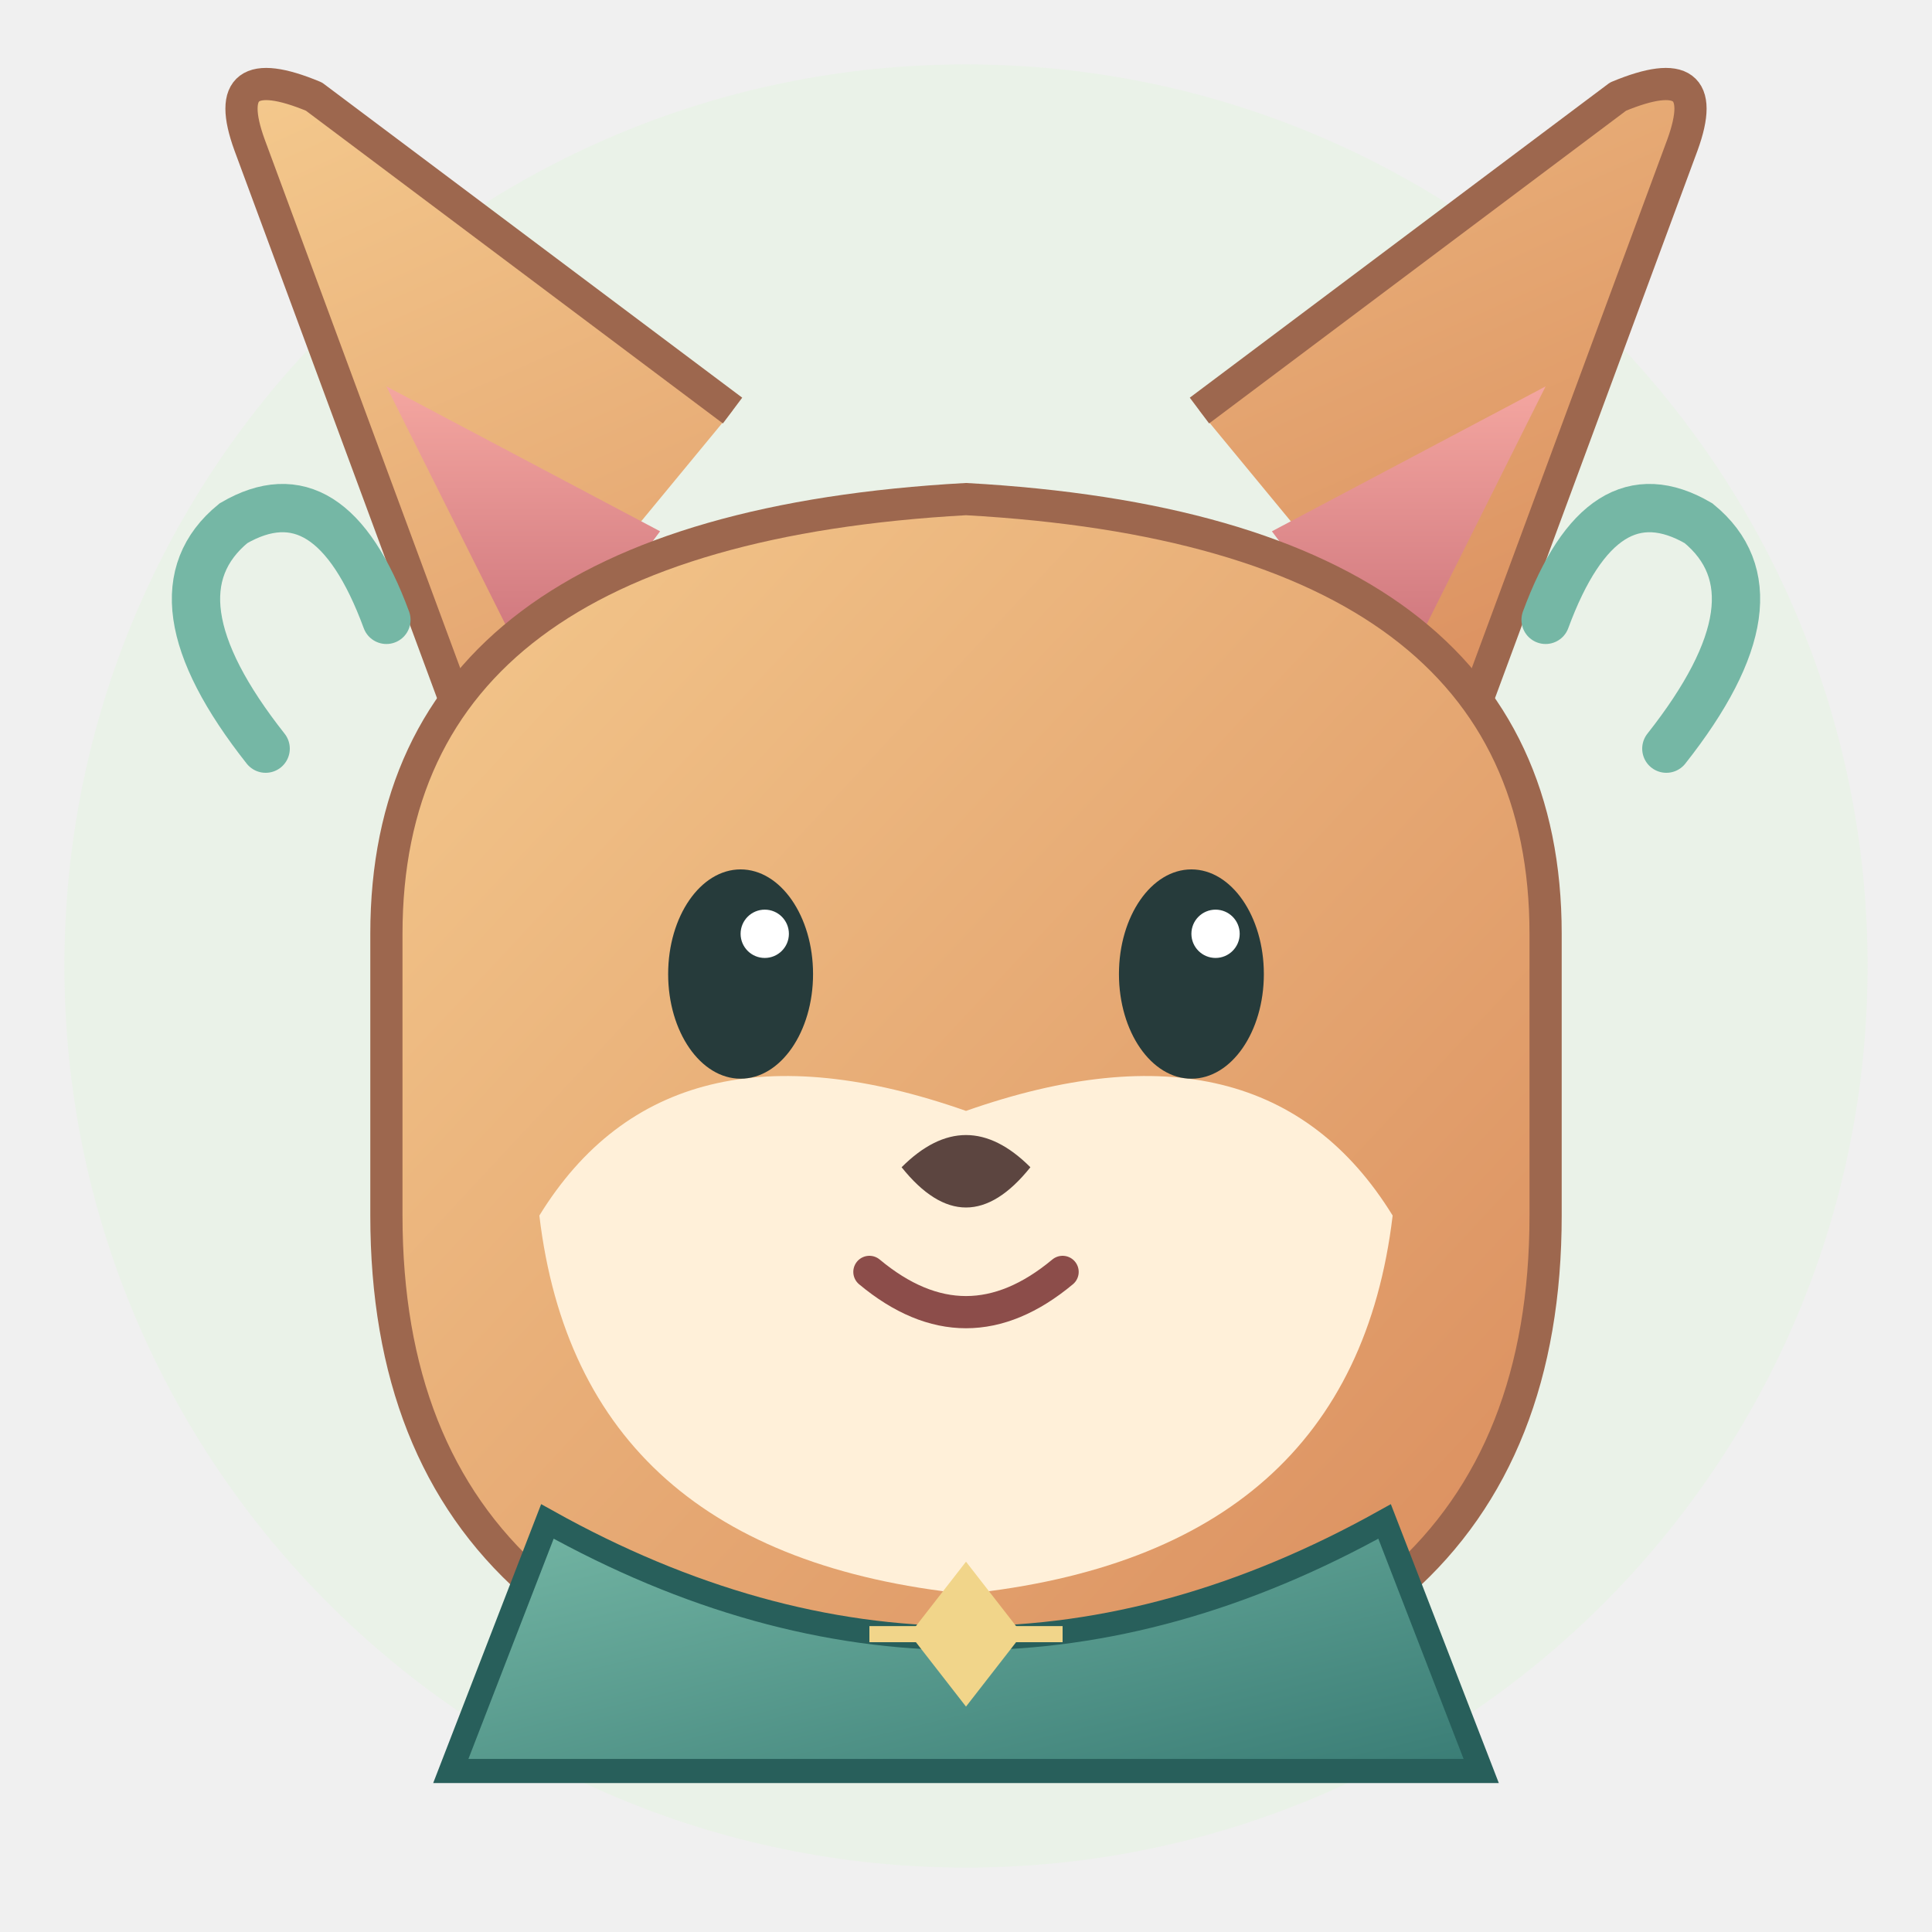
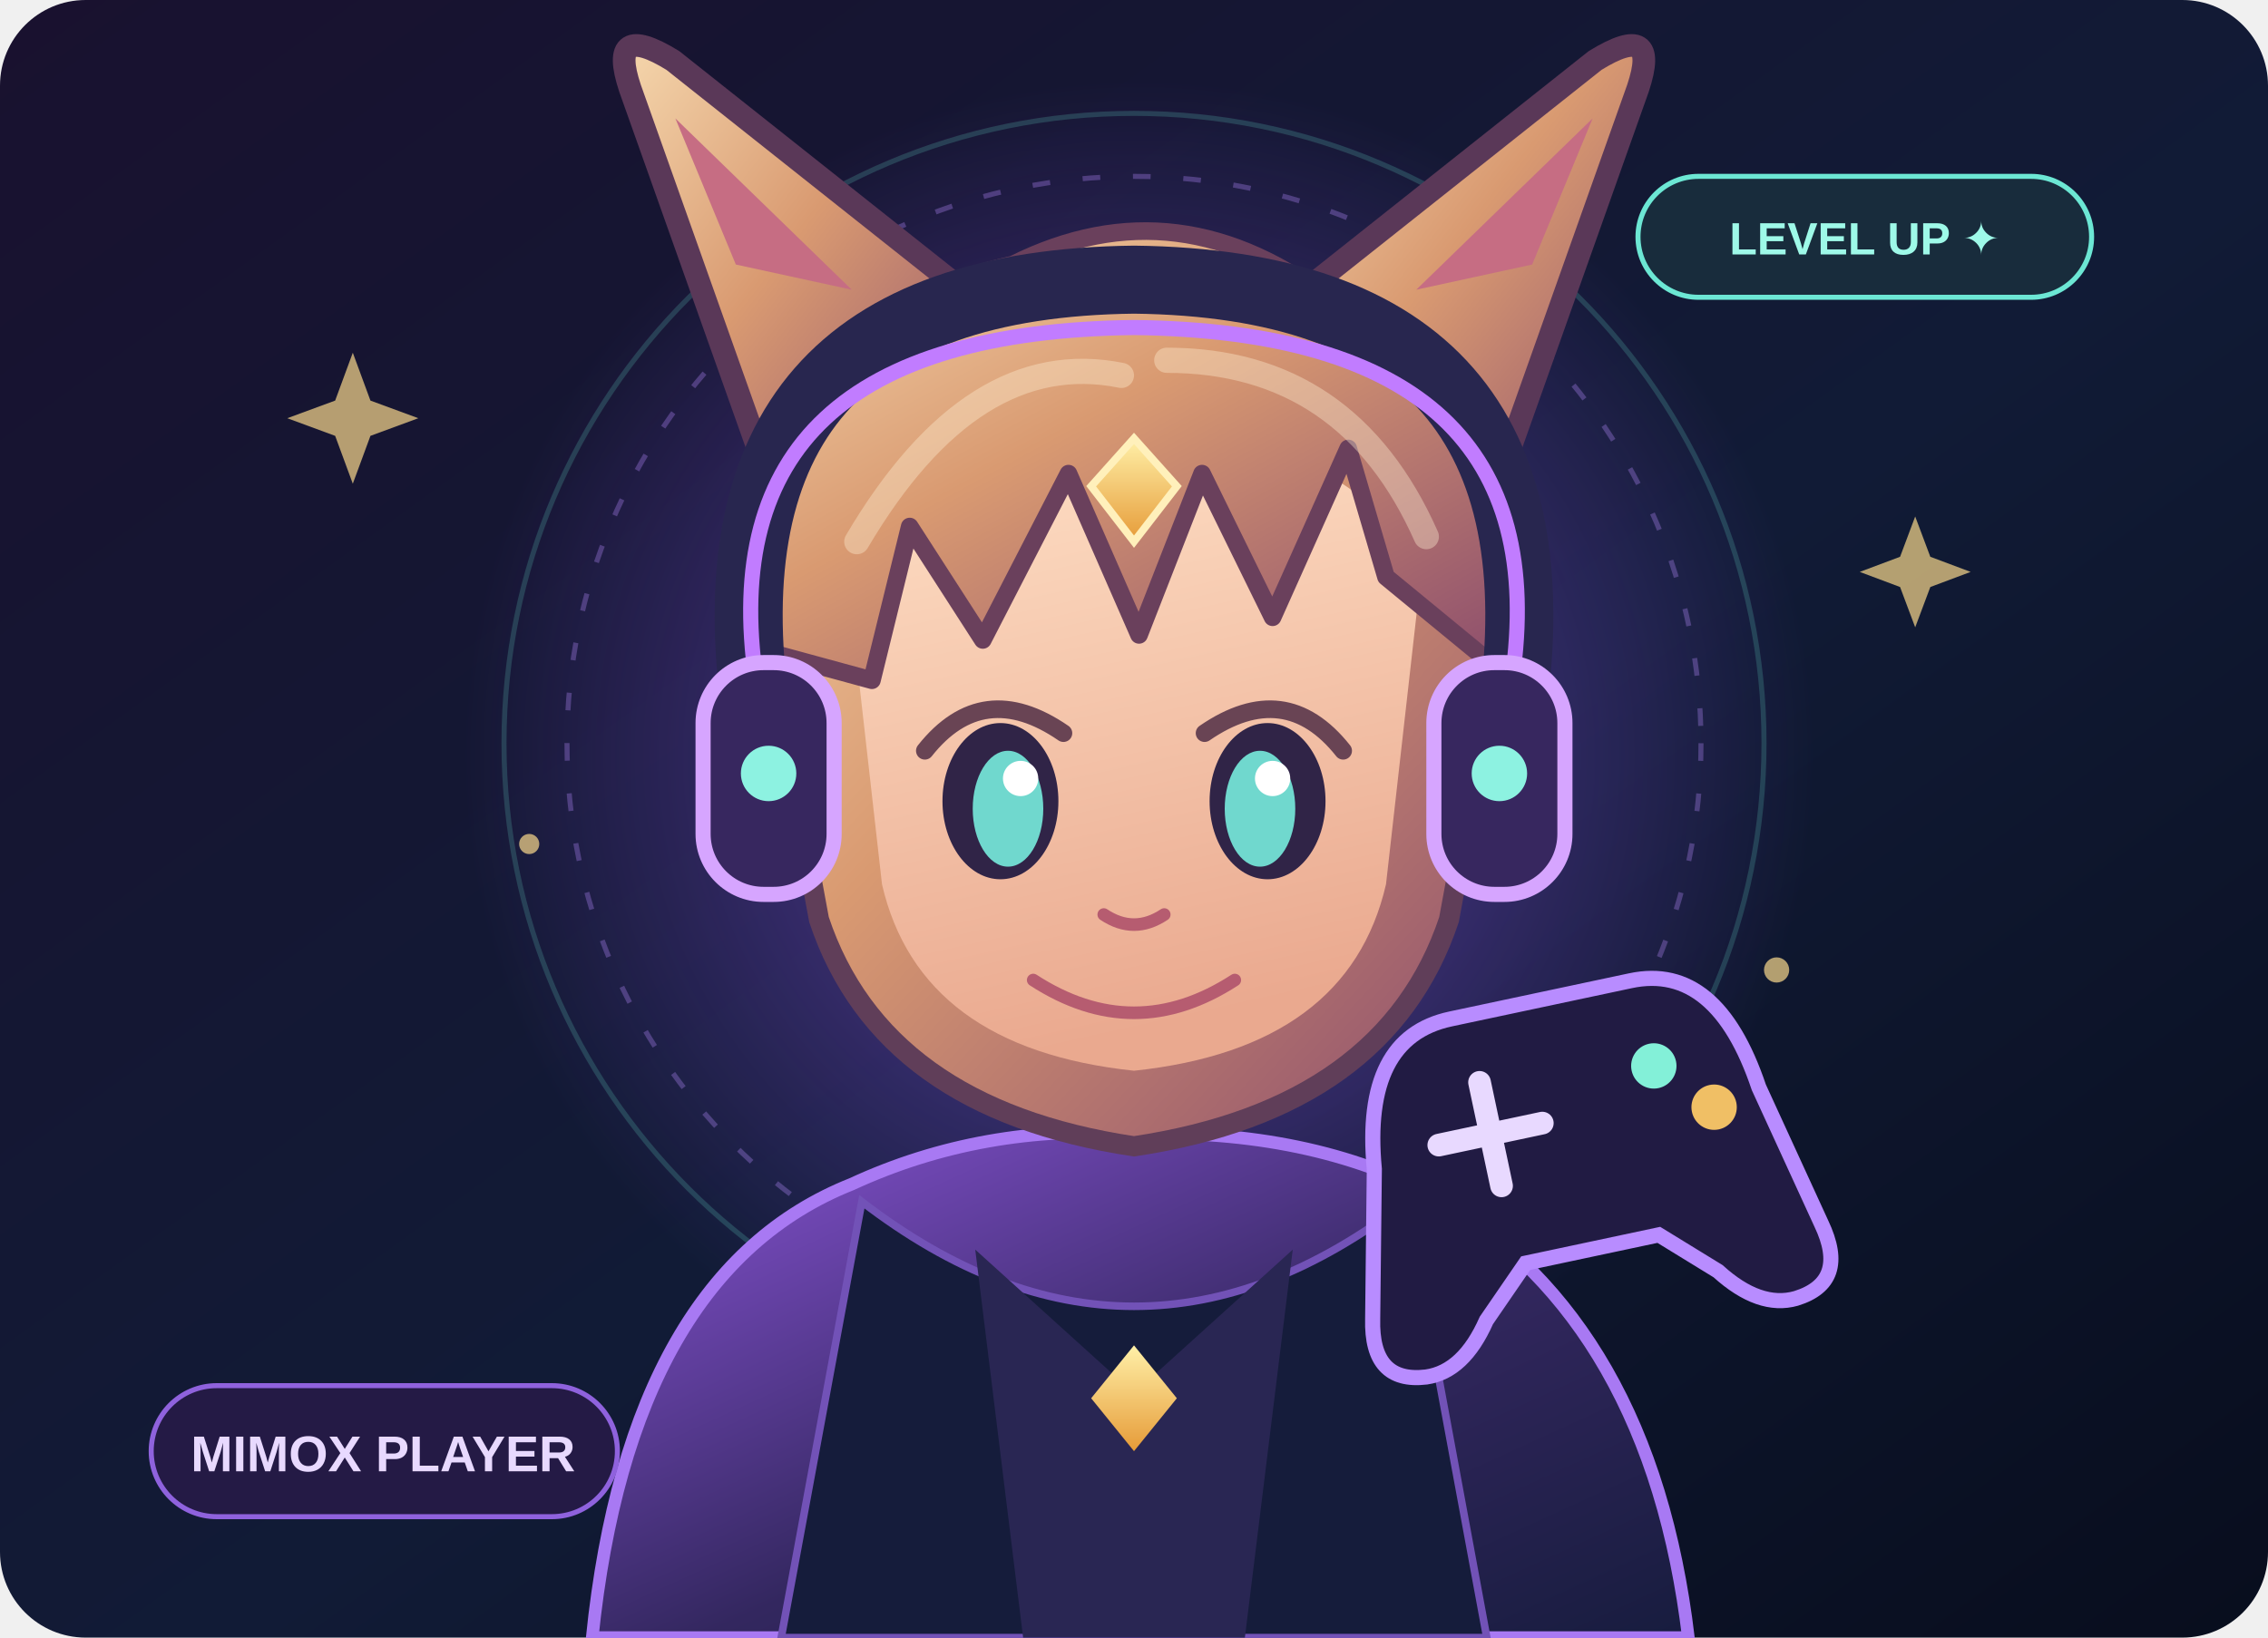
- <svg xmlns="http://www.w3.org/2000/svg" viewBox="0 0 240 240" role="img" aria-label="Mimox fennec mascot">
+ <svg xmlns="http://www.w3.org/2000/svg" viewBox="0 0 900 650" role="img" aria-label="MIMOX anime fox gamer mascot">
  <defs>
-     <linearGradient id="fur" x1="0" y1="0" x2="1" y2="1">
-       <stop stop-color="#f4c98d" />
-       <stop offset="1" stop-color="#d98b5c" />
+     <linearGradient id="bg" x2="1" y2="1">
+       <stop stop-color="#19112f" />
+       <stop offset=".55" stop-color="#111b36" />
+       <stop offset="1" stop-color="#080d1d" />
    </linearGradient>
-     <linearGradient id="ear" x1="0" y1="0" x2="0" y2="1">
-       <stop stop-color="#f4a6a0" />
-       <stop offset="1" stop-color="#c86e77" />
+     <radialGradient id="halo">
+       <stop stop-color="#9a5cff" stop-opacity=".55" />
+       <stop offset="1" stop-color="#9a5cff" stop-opacity="0" />
+     </radialGradient>
+     <linearGradient id="hair" x2=".9" y2="1">
+       <stop stop-color="#f5d7ad" />
+       <stop offset=".45" stop-color="#d99a71" />
+       <stop offset="1" stop-color="#91526d" />
    </linearGradient>
-     <linearGradient id="scarf" x1="0" y1="0" x2="1" y2="1">
-       <stop stop-color="#75b7a5" />
-       <stop offset="1" stop-color="#397c75" />
+     <linearGradient id="skin" x2=".2" y2="1">
+       <stop stop-color="#ffe1c7" />
+       <stop offset="1" stop-color="#eaa98f" />
+     </linearGradient>
+     <linearGradient id="coat" x2="1" y2="1">
+       <stop stop-color="#8b55d9" />
+       <stop offset=".55" stop-color="#33275f" />
+       <stop offset="1" stop-color="#171c3e" />
+     </linearGradient>
+     <linearGradient id="gold" x2="0" y2="1">
+       <stop stop-color="#fff0a8" />
+       <stop offset="1" stop-color="#e69b38" />
    </linearGradient>
  </defs>
-   <circle cx="120" cy="120" r="112" fill="#eaf2e8" />
-   <path d="M58 91 31 18Q27 7 39 12L91 51M182 91l27-73q4-11-8-6l-52 39" fill="url(#fur)" stroke="#9d674e" stroke-width="4" stroke-linejoin="round" />
-   <path d="m48 48 34 18-15 20zm144 0-34 18 15 20z" fill="url(#ear)" />
-   <path d="M48 116Q48 66 120 62q72 4 72 54v35q0 59-72 64-72-5-72-64z" fill="url(#fur)" stroke="#9d674e" stroke-width="4" />
-   <path d="M67 151q16-26 53-13 37-13 53 13-5 42-53 47-48-5-53-47" fill="#fff0d9" />
-   <ellipse cx="92" cy="121" rx="9" ry="13" fill="#263b3b" />
-   <ellipse cx="148" cy="121" rx="9" ry="13" fill="#263b3b" />
-   <circle cx="95" cy="116" r="3" fill="white" />
-   <circle cx="151" cy="116" r="3" fill="white" />
-   <path d="M112 145q8-8 16 0-8 10-16 0" fill="#5c4540" />
-   <path d="M108 158q12 10 24 0" fill="none" stroke="#8c4d4a" stroke-width="4" stroke-linecap="round" />
-   <path d="M68 189q52 29 104 0l12 31H56z" fill="url(#scarf)" stroke="#285f5b" stroke-width="3" />
-   <path d="m120 194 7 9-7 9-7-9z" fill="#f1d58a" />
-   <path d="M108 203h24" stroke="#f1d58a" stroke-width="2" />
-   <path d="M33 93q-15-19-4-28 12-7 19 12M207 93q15-19 4-28-12-7-19 12" fill="none" stroke="#75b7a5" stroke-width="6" stroke-linecap="round" />
+   <rect width="900" height="650" rx="34" fill="url(#bg)" />
+   <circle cx="452" cy="300" r="270" fill="url(#halo)" />
+   <circle cx="450" cy="295" r="225" fill="none" stroke="#b58bff" stroke-opacity=".32" stroke-width="2" stroke-dasharray="7 13" />
+   <circle cx="450" cy="295" r="250" fill="none" stroke="#73f4dc" stroke-opacity=".18" stroke-width="2" />
+   <g opacity=".7" fill="#f9d98b">
+     <path d="m140 140 7 19 19 7-19 7-7 19-7-19-19-7 19-7z" />
+     <path d="m760 205 6 16 16 6-16 6-6 16-6-16-16-6 16-6z" />
+     <circle cx="210" cy="335" r="4" />
+     <circle cx="705" cy="385" r="5" />
+   </g>
+   <path d="M235 650Q250 505 338 470Q390 446 450 450Q520 448 570 475Q655 525 670 650Z" fill="url(#coat)" stroke="#a879f3" stroke-width="5" />
+   <path d="M342 477Q450 560 558 477L590 650H310Z" fill="#151c3b" stroke="#7252b7" stroke-width="3" />
+   <path d="m387 496 63 57 63-57-19 154H406Z" fill="#292653" />
+   <path d="m450 534 17 21-17 21-17-21z" fill="url(#gold)" />
+   <path d="M315 218 250 35Q241 8 267 24L388 120Z" fill="url(#hair)" stroke="#5a3858" stroke-width="9" stroke-linejoin="round" />
+   <path d="m292 105-24-58 70 68z" fill="#c66d83" />
+   <path d="M585 218 650 35Q659 8 633 24L512 120Z" fill="url(#hair)" stroke="#5a3858" stroke-width="9" stroke-linejoin="round" />
+   <path d="m608 105 24-58-70 68z" fill="#c66d83" />
+   <path d="M303 246Q294 115 450 105Q606 115 597 246L575 365Q550 440 450 455Q350 440 325 365Z" fill="url(#hair)" stroke="#603e59" stroke-width="8" />
+   <path d="M337 236Q350 175 450 171Q550 175 563 236L550 351Q535 416 450 425Q365 416 350 351Z" fill="url(#skin)" />
+   <path d="M302 258Q290 130 402 105Q468 72 530 121Q601 148 595 266L550 229 535 178 505 245 477 188 452 252 424 188 390 254 361 209 346 270Z" fill="url(#hair)" stroke="#6a405c" stroke-width="7" stroke-linejoin="round" />
+   <path d="M340 215Q386 137 445 149M463 143Q535 143 566 213" fill="none" stroke="#fff0d4" stroke-opacity=".38" stroke-width="10" stroke-linecap="round" />
+   <path d="M300 283Q276 113 450 111Q624 113 600 283" fill="none" stroke="#28264f" stroke-width="27" stroke-linecap="round" />
+   <path d="M300 270Q280 132 450 130Q620 132 600 270" fill="none" stroke="#c17cff" stroke-width="6" stroke-linecap="round" />
+   <rect x="279" y="263" width="52" height="92" rx="24" fill="#37275f" stroke="#d6a5ff" stroke-width="6" />
+   <rect x="569" y="263" width="52" height="92" rx="24" fill="#37275f" stroke="#d6a5ff" stroke-width="6" />
+   <circle cx="305" cy="307" r="11" fill="#8df2e1" />
+   <circle cx="595" cy="307" r="11" fill="#8df2e1" />
+   <path d="M367 298Q390 269 422 291M478 291Q510 269 533 298" fill="none" stroke="#694454" stroke-width="7" stroke-linecap="round" />
+   <ellipse cx="397" cy="318" rx="23" ry="31" fill="#302447" />
+   <ellipse cx="503" cy="318" rx="23" ry="31" fill="#302447" />
+   <ellipse cx="400" cy="321" rx="14" ry="23" fill="#70d8ce" />
+   <ellipse cx="500" cy="321" rx="14" ry="23" fill="#70d8ce" />
+   <circle cx="405" cy="309" r="7" fill="white" />
+   <circle cx="505" cy="309" r="7" fill="white" />
+   <path d="M438 363Q450 371 462 363M410 389Q450 415 490 389" fill="none" stroke="#b65c70" stroke-width="5" stroke-linecap="round" />
+   <path d="m450 174 17 19-17 22-17-22z" fill="url(#gold)" stroke="#fff0bb" stroke-width="3" />
+   <g transform="translate(620 440) rotate(-12)">
+     <path d="M-78 8Q-72-44-36-44H37Q72-44 78 8L91 66Q97 91 75 93Q60 94 47 76L27 57H-27L-47 76Q-60 94-75 93Q-97 91-91 66Z" fill="#211b43" stroke="#b88cff" stroke-width="6" />
+     <path d="M-51 4h42M-30-17v42" stroke="#e8d9ff" stroke-width="9" stroke-linecap="round" />
+     <circle cx="39" cy="-9" r="9" fill="#83f0d8" />
+     <circle cx="59" cy="12" r="9" fill="#f0bf65" />
+   </g>
+   <g font-family="Arial,sans-serif" font-weight="800">
+     <rect x="60" y="550" width="185" height="52" rx="26" fill="#241a45" stroke="#8f62dd" stroke-width="2" />
+     <text x="152" y="584" text-anchor="middle" fill="#e8d9ff" font-size="20">MIMOX PLAYER</text>
+     <rect x="650" y="70" width="180" height="48" rx="24" fill="#182c3c" stroke="#6ce7d4" stroke-width="2" />
+     <text x="740" y="101" text-anchor="middle" fill="#9ef9e8" font-size="18">LEVEL UP ✦</text>
+   </g>
</svg>
